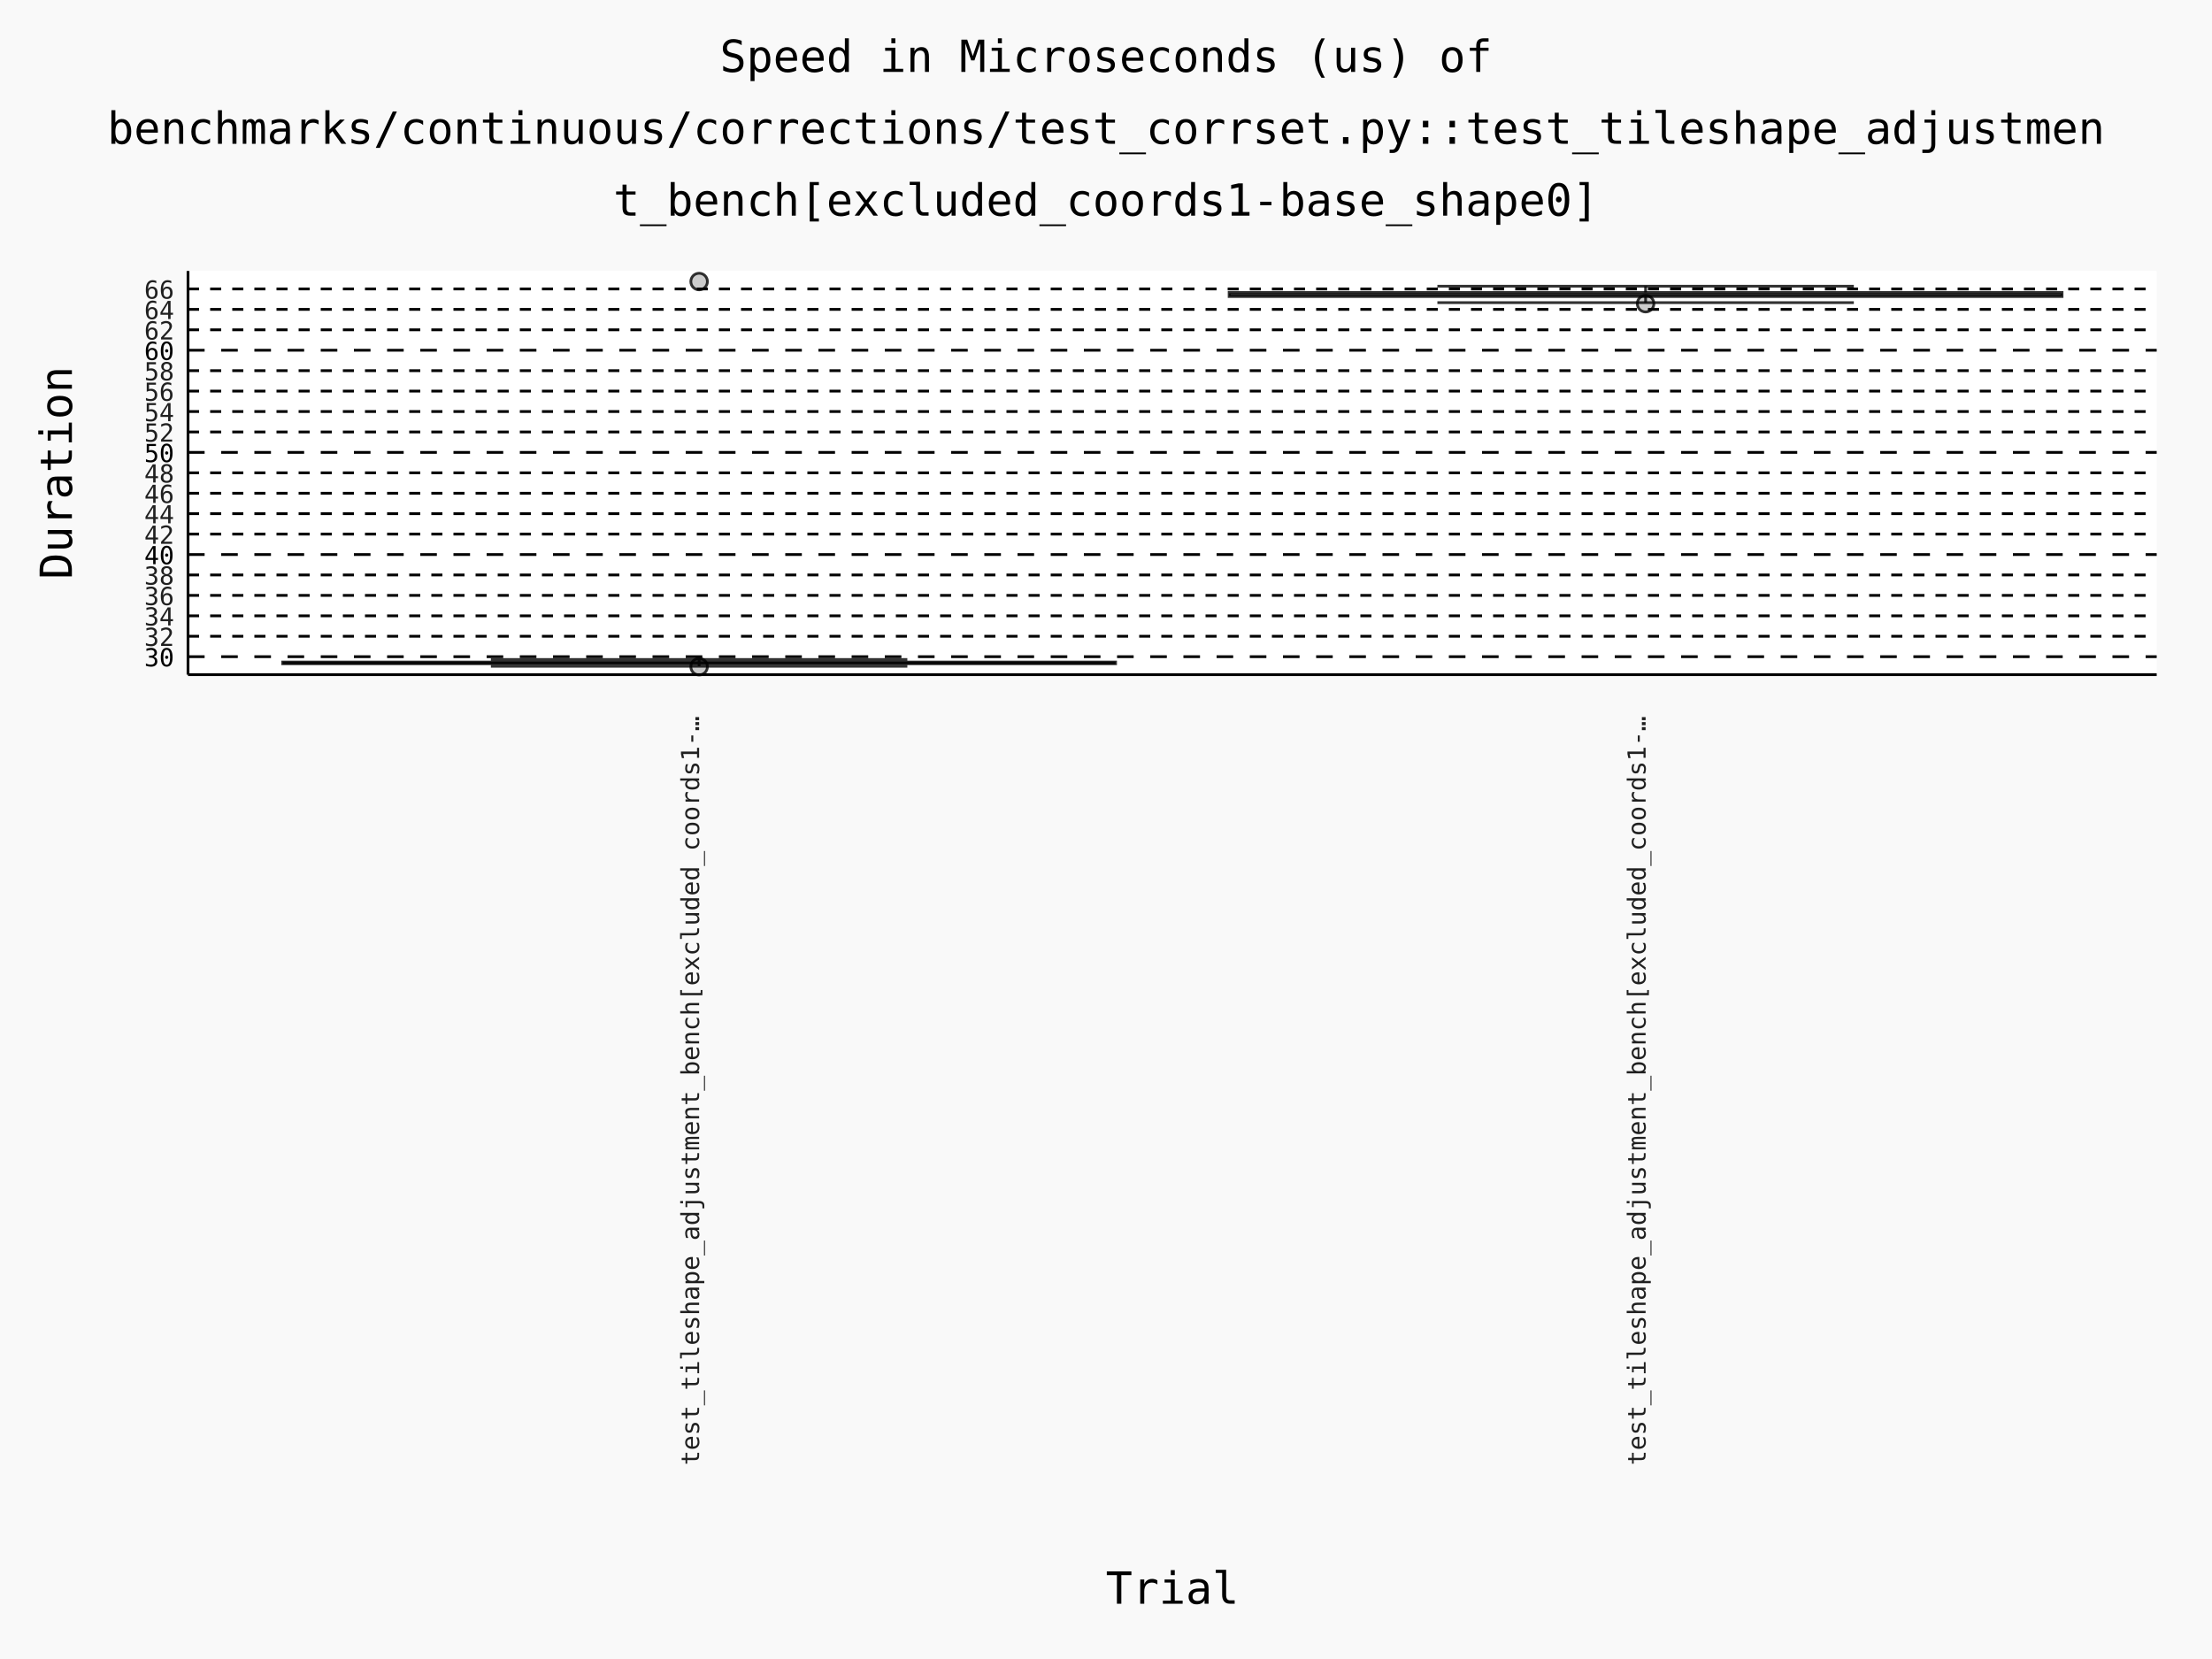
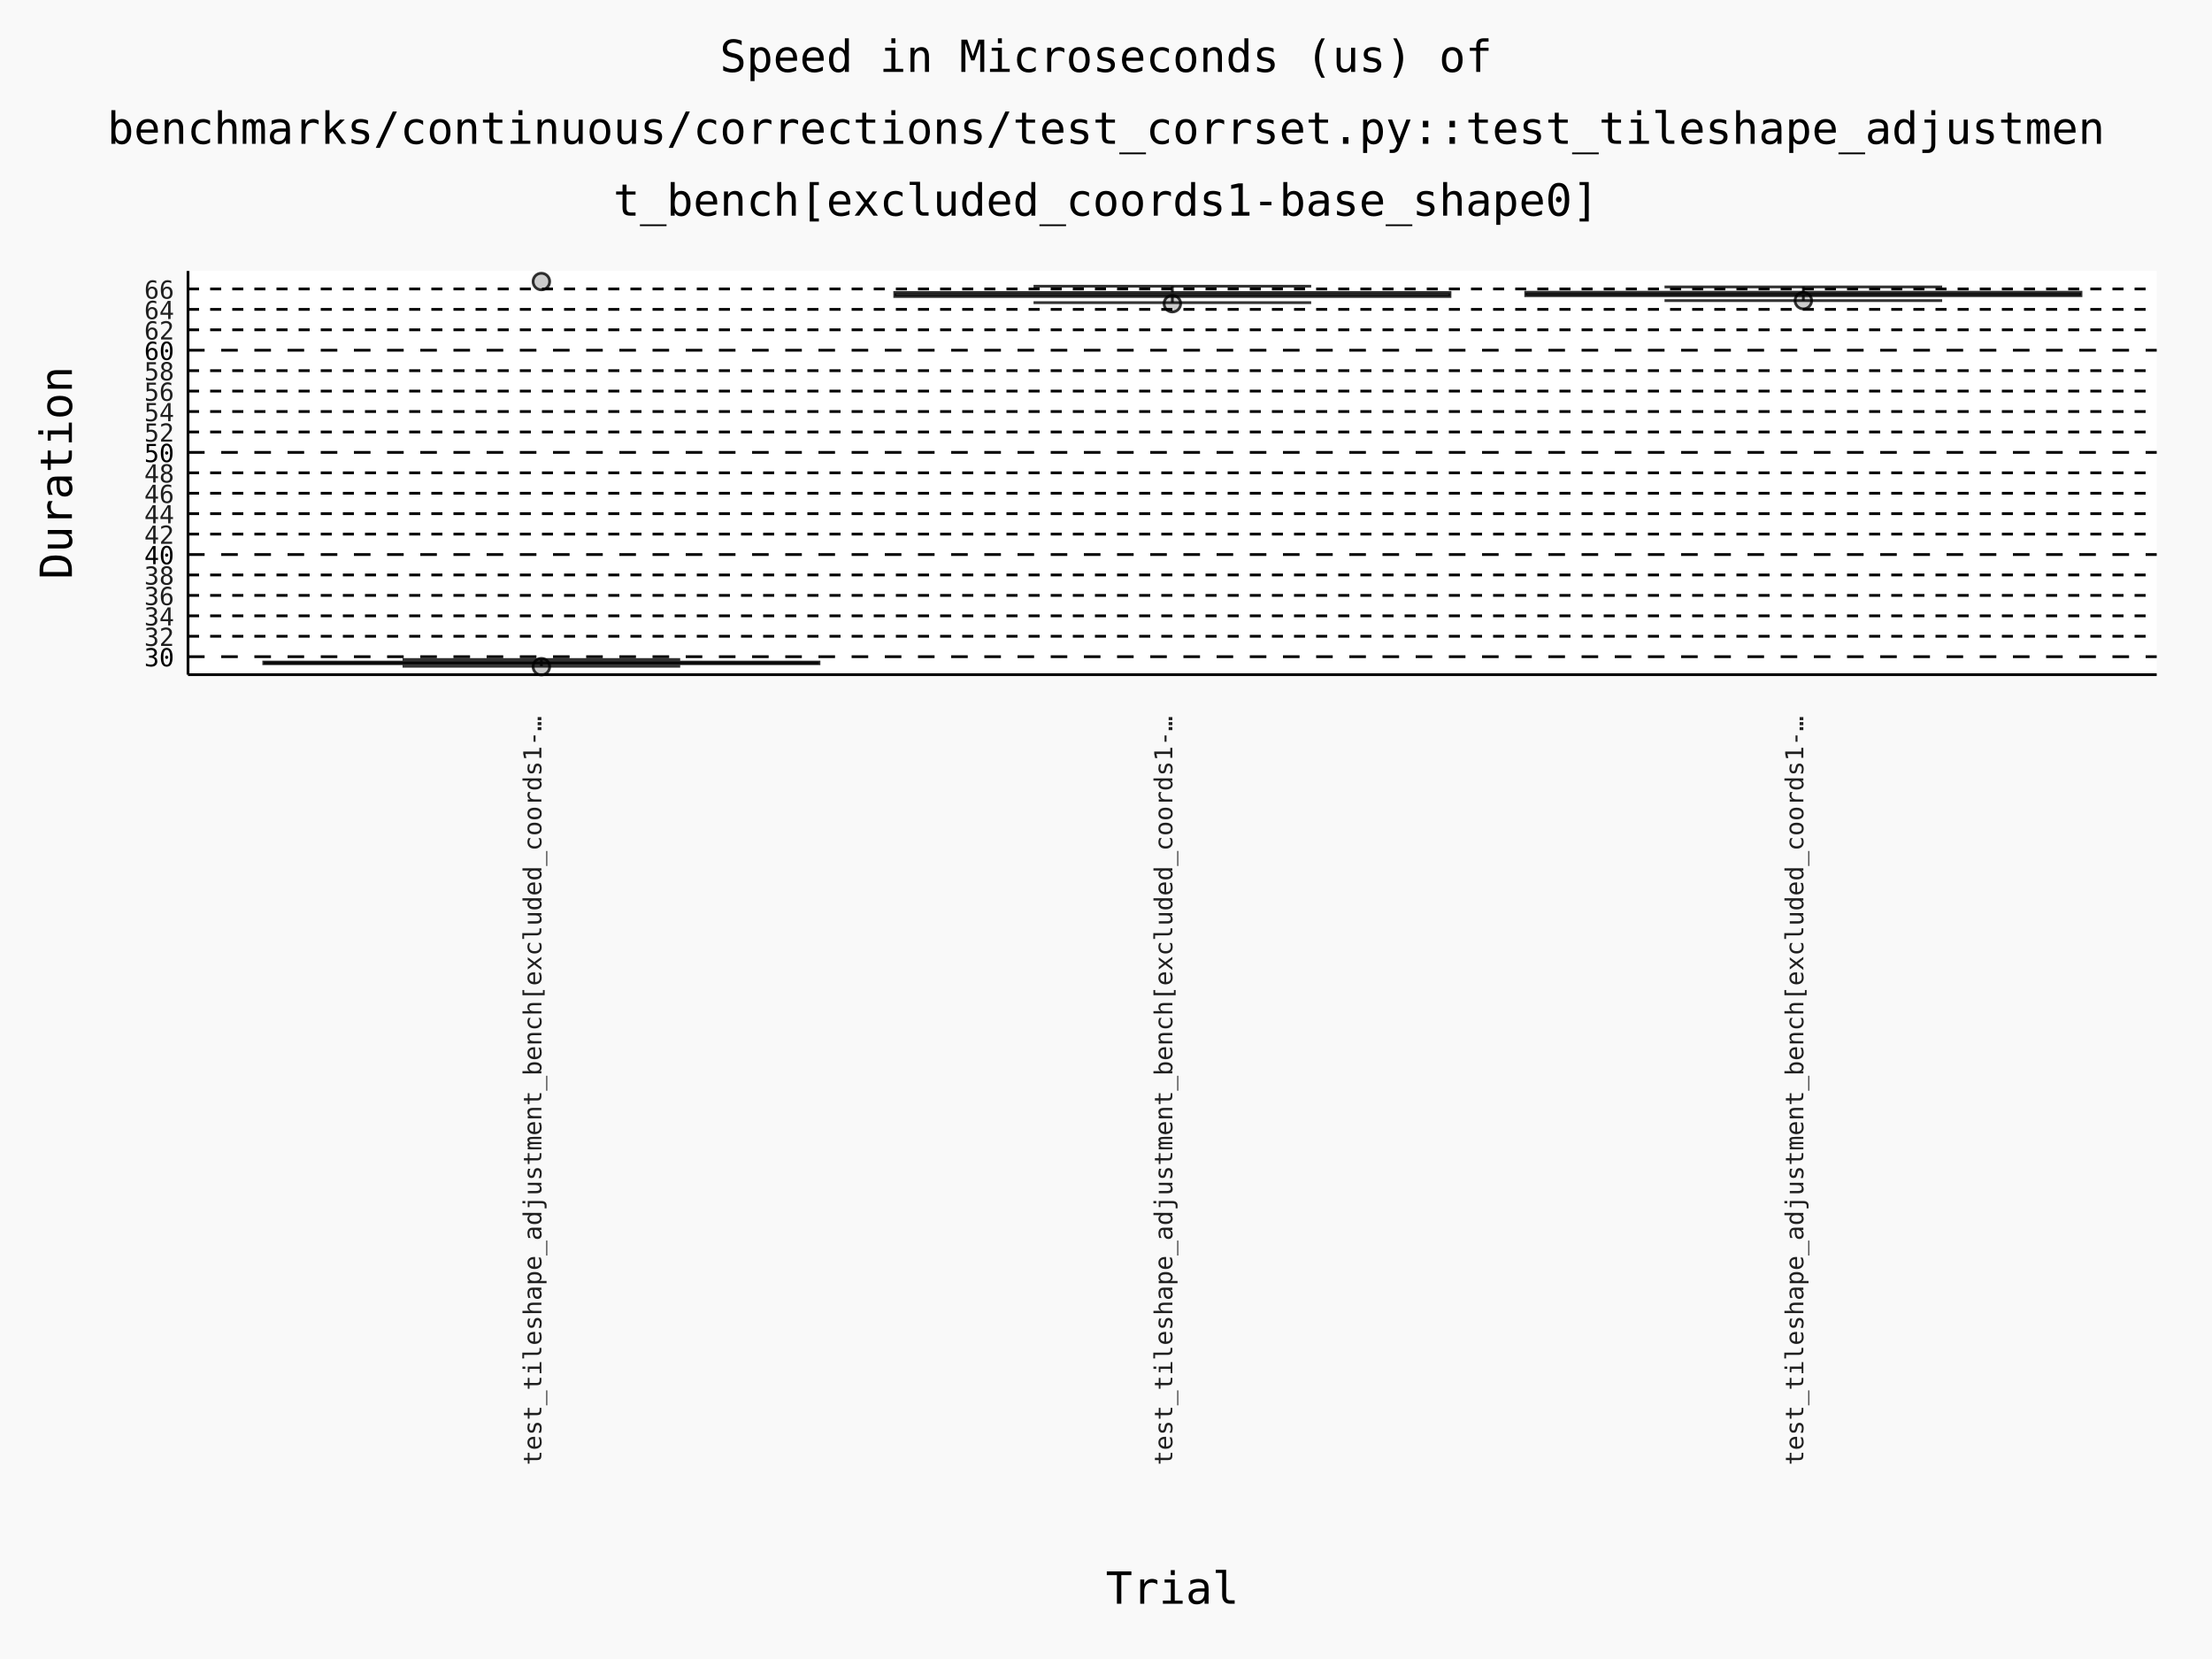
- <svg xmlns="http://www.w3.org/2000/svg" id="chart-0d9f4f1e-b10f-4904-9a33-f7baed186c4c" class="pygal-chart" viewBox="0 0 800 600">
+ <svg xmlns="http://www.w3.org/2000/svg" id="chart-0a754510-a3d6-40e4-9880-82554d32b15e" class="pygal-chart" viewBox="0 0 800 600">
  <defs>
-     <style type="text/css">#chart-0d9f4f1e-b10f-4904-9a33-f7baed186c4c{-webkit-user-select:none;-webkit-font-smoothing:antialiased;font-family:Consolas,"Deja Vu Sans Mono","Bitstream Vera Sans Mono","Courier New",monospace}#chart-0d9f4f1e-b10f-4904-9a33-f7baed186c4c .title{font-family:Consolas,"Deja Vu Sans Mono","Bitstream Vera Sans Mono","Courier New",monospace;font-size:16px}#chart-0d9f4f1e-b10f-4904-9a33-f7baed186c4c .legends .legend text{font-family:Consolas,"Deja Vu Sans Mono","Bitstream Vera Sans Mono","Courier New",monospace;font-size:14px}#chart-0d9f4f1e-b10f-4904-9a33-f7baed186c4c .axis text{font-family:Consolas,"Deja Vu Sans Mono","Bitstream Vera Sans Mono","Courier New",monospace;font-size:10px}#chart-0d9f4f1e-b10f-4904-9a33-f7baed186c4c .axis text.major{font-family:Consolas,"Deja Vu Sans Mono","Bitstream Vera Sans Mono","Courier New",monospace;font-size:10px}#chart-0d9f4f1e-b10f-4904-9a33-f7baed186c4c .text-overlay text.value{font-family:Consolas,"Deja Vu Sans Mono","Bitstream Vera Sans Mono","Courier New",monospace;font-size:16px}#chart-0d9f4f1e-b10f-4904-9a33-f7baed186c4c .text-overlay text.label{font-family:Consolas,"Deja Vu Sans Mono","Bitstream Vera Sans Mono","Courier New",monospace;font-size:10px}#chart-0d9f4f1e-b10f-4904-9a33-f7baed186c4c .tooltip{font-family:Consolas,"Deja Vu Sans Mono","Bitstream Vera Sans Mono","Courier New",monospace;font-size:14px}#chart-0d9f4f1e-b10f-4904-9a33-f7baed186c4c text.no_data{font-family:Consolas,"Deja Vu Sans Mono","Bitstream Vera Sans Mono","Courier New",monospace;font-size:64px}
- #chart-0d9f4f1e-b10f-4904-9a33-f7baed186c4c{background-color:rgba(249,249,249,1)}#chart-0d9f4f1e-b10f-4904-9a33-f7baed186c4c path,#chart-0d9f4f1e-b10f-4904-9a33-f7baed186c4c line,#chart-0d9f4f1e-b10f-4904-9a33-f7baed186c4c rect,#chart-0d9f4f1e-b10f-4904-9a33-f7baed186c4c circle{-webkit-transition:150ms;-moz-transition:150ms;transition:150ms}#chart-0d9f4f1e-b10f-4904-9a33-f7baed186c4c .graph &gt; .background{fill:rgba(249,249,249,1)}#chart-0d9f4f1e-b10f-4904-9a33-f7baed186c4c .plot &gt; .background{fill:rgba(255,255,255,1)}#chart-0d9f4f1e-b10f-4904-9a33-f7baed186c4c .graph{fill:rgba(0,0,0,.87)}#chart-0d9f4f1e-b10f-4904-9a33-f7baed186c4c text.no_data{fill:rgba(0,0,0,1)}#chart-0d9f4f1e-b10f-4904-9a33-f7baed186c4c .title{fill:rgba(0,0,0,1)}#chart-0d9f4f1e-b10f-4904-9a33-f7baed186c4c .legends .legend text{fill:rgba(0,0,0,.87)}#chart-0d9f4f1e-b10f-4904-9a33-f7baed186c4c .legends .legend:hover text{fill:rgba(0,0,0,1)}#chart-0d9f4f1e-b10f-4904-9a33-f7baed186c4c .axis .line{stroke:rgba(0,0,0,1)}#chart-0d9f4f1e-b10f-4904-9a33-f7baed186c4c .axis .guide.line{stroke:rgba(0,0,0,.54)}#chart-0d9f4f1e-b10f-4904-9a33-f7baed186c4c .axis .major.line{stroke:rgba(0,0,0,.87)}#chart-0d9f4f1e-b10f-4904-9a33-f7baed186c4c .axis text.major{fill:rgba(0,0,0,1)}#chart-0d9f4f1e-b10f-4904-9a33-f7baed186c4c .axis.y .guides:hover .guide.line,#chart-0d9f4f1e-b10f-4904-9a33-f7baed186c4c .line-graph .axis.x .guides:hover .guide.line,#chart-0d9f4f1e-b10f-4904-9a33-f7baed186c4c .stackedline-graph .axis.x .guides:hover .guide.line,#chart-0d9f4f1e-b10f-4904-9a33-f7baed186c4c .xy-graph .axis.x .guides:hover .guide.line{stroke:rgba(0,0,0,1)}#chart-0d9f4f1e-b10f-4904-9a33-f7baed186c4c .axis .guides:hover text{fill:rgba(0,0,0,1)}#chart-0d9f4f1e-b10f-4904-9a33-f7baed186c4c .reactive{fill-opacity:.7;stroke-opacity:.8;stroke-width:1}#chart-0d9f4f1e-b10f-4904-9a33-f7baed186c4c .ci{stroke:rgba(0,0,0,.87)}#chart-0d9f4f1e-b10f-4904-9a33-f7baed186c4c .reactive.active,#chart-0d9f4f1e-b10f-4904-9a33-f7baed186c4c .active .reactive{fill-opacity:.8;stroke-opacity:.9;stroke-width:4}#chart-0d9f4f1e-b10f-4904-9a33-f7baed186c4c .ci .reactive.active{stroke-width:1.5}#chart-0d9f4f1e-b10f-4904-9a33-f7baed186c4c .series text{fill:rgba(0,0,0,1)}#chart-0d9f4f1e-b10f-4904-9a33-f7baed186c4c .tooltip rect{fill:rgba(255,255,255,1);stroke:rgba(0,0,0,1);-webkit-transition:opacity 150ms;-moz-transition:opacity 150ms;transition:opacity 150ms}#chart-0d9f4f1e-b10f-4904-9a33-f7baed186c4c .tooltip .label{fill:rgba(0,0,0,.87)}#chart-0d9f4f1e-b10f-4904-9a33-f7baed186c4c .tooltip .label{fill:rgba(0,0,0,.87)}#chart-0d9f4f1e-b10f-4904-9a33-f7baed186c4c .tooltip .legend{font-size:.8em;fill:rgba(0,0,0,.54)}#chart-0d9f4f1e-b10f-4904-9a33-f7baed186c4c .tooltip .x_label{font-size:.6em;fill:rgba(0,0,0,1)}#chart-0d9f4f1e-b10f-4904-9a33-f7baed186c4c .tooltip .xlink{font-size:.5em;text-decoration:underline}#chart-0d9f4f1e-b10f-4904-9a33-f7baed186c4c .tooltip .value{font-size:1.5em}#chart-0d9f4f1e-b10f-4904-9a33-f7baed186c4c .bound{font-size:.5em}#chart-0d9f4f1e-b10f-4904-9a33-f7baed186c4c .max-value{font-size:.75em;fill:rgba(0,0,0,.54)}#chart-0d9f4f1e-b10f-4904-9a33-f7baed186c4c .map-element{fill:rgba(255,255,255,1);stroke:rgba(0,0,0,.54) !important}#chart-0d9f4f1e-b10f-4904-9a33-f7baed186c4c .map-element .reactive{fill-opacity:inherit;stroke-opacity:inherit}#chart-0d9f4f1e-b10f-4904-9a33-f7baed186c4c .color-0,#chart-0d9f4f1e-b10f-4904-9a33-f7baed186c4c .color-0 a:visited{stroke:#000000;fill:#000000}#chart-0d9f4f1e-b10f-4904-9a33-f7baed186c4c .color-1,#chart-0d9f4f1e-b10f-4904-9a33-f7baed186c4c .color-1 a:visited{stroke:#000000;fill:#000000}#chart-0d9f4f1e-b10f-4904-9a33-f7baed186c4c .text-overlay .color-0 text{fill:white}#chart-0d9f4f1e-b10f-4904-9a33-f7baed186c4c .text-overlay .color-1 text{fill:white}
- #chart-0d9f4f1e-b10f-4904-9a33-f7baed186c4c text.no_data{text-anchor:middle}#chart-0d9f4f1e-b10f-4904-9a33-f7baed186c4c .guide.line{fill:none}#chart-0d9f4f1e-b10f-4904-9a33-f7baed186c4c .centered{text-anchor:middle}#chart-0d9f4f1e-b10f-4904-9a33-f7baed186c4c .title{text-anchor:middle}#chart-0d9f4f1e-b10f-4904-9a33-f7baed186c4c .legends .legend text{fill-opacity:1}#chart-0d9f4f1e-b10f-4904-9a33-f7baed186c4c .axis.x text{text-anchor:middle}#chart-0d9f4f1e-b10f-4904-9a33-f7baed186c4c .axis.x:not(.web) text[transform]{text-anchor:start}#chart-0d9f4f1e-b10f-4904-9a33-f7baed186c4c .axis.x:not(.web) text[transform].backwards{text-anchor:end}#chart-0d9f4f1e-b10f-4904-9a33-f7baed186c4c .axis.y text{text-anchor:end}#chart-0d9f4f1e-b10f-4904-9a33-f7baed186c4c .axis.y text[transform].backwards{text-anchor:start}#chart-0d9f4f1e-b10f-4904-9a33-f7baed186c4c .axis.y2 text{text-anchor:start}#chart-0d9f4f1e-b10f-4904-9a33-f7baed186c4c .axis.y2 text[transform].backwards{text-anchor:end}#chart-0d9f4f1e-b10f-4904-9a33-f7baed186c4c .axis .guide.line{stroke-dasharray:4,4;stroke:black}#chart-0d9f4f1e-b10f-4904-9a33-f7baed186c4c .axis .major.guide.line{stroke-dasharray:6,6;stroke:black}#chart-0d9f4f1e-b10f-4904-9a33-f7baed186c4c .horizontal .axis.y .guide.line,#chart-0d9f4f1e-b10f-4904-9a33-f7baed186c4c .horizontal .axis.y2 .guide.line,#chart-0d9f4f1e-b10f-4904-9a33-f7baed186c4c .vertical .axis.x .guide.line{opacity:0}#chart-0d9f4f1e-b10f-4904-9a33-f7baed186c4c .horizontal .axis.always_show .guide.line,#chart-0d9f4f1e-b10f-4904-9a33-f7baed186c4c .vertical .axis.always_show .guide.line{opacity:1 !important}#chart-0d9f4f1e-b10f-4904-9a33-f7baed186c4c .axis.y .guides:hover .guide.line,#chart-0d9f4f1e-b10f-4904-9a33-f7baed186c4c .axis.y2 .guides:hover .guide.line,#chart-0d9f4f1e-b10f-4904-9a33-f7baed186c4c .axis.x .guides:hover .guide.line{opacity:1}#chart-0d9f4f1e-b10f-4904-9a33-f7baed186c4c .axis .guides:hover text{opacity:1}#chart-0d9f4f1e-b10f-4904-9a33-f7baed186c4c .nofill{fill:none}#chart-0d9f4f1e-b10f-4904-9a33-f7baed186c4c .subtle-fill{fill-opacity:.2}#chart-0d9f4f1e-b10f-4904-9a33-f7baed186c4c .dot{stroke-width:1px;fill-opacity:1;stroke-opacity:1}#chart-0d9f4f1e-b10f-4904-9a33-f7baed186c4c .dot.active{stroke-width:5px}#chart-0d9f4f1e-b10f-4904-9a33-f7baed186c4c .dot.negative{fill:transparent}#chart-0d9f4f1e-b10f-4904-9a33-f7baed186c4c text,#chart-0d9f4f1e-b10f-4904-9a33-f7baed186c4c tspan{stroke:none !important}#chart-0d9f4f1e-b10f-4904-9a33-f7baed186c4c .series text.active{opacity:1}#chart-0d9f4f1e-b10f-4904-9a33-f7baed186c4c .tooltip rect{fill-opacity:.95;stroke-width:.5}#chart-0d9f4f1e-b10f-4904-9a33-f7baed186c4c .tooltip text{fill-opacity:1}#chart-0d9f4f1e-b10f-4904-9a33-f7baed186c4c .showable{visibility:hidden}#chart-0d9f4f1e-b10f-4904-9a33-f7baed186c4c .showable.shown{visibility:visible}#chart-0d9f4f1e-b10f-4904-9a33-f7baed186c4c .gauge-background{fill:rgba(229,229,229,1);stroke:none}#chart-0d9f4f1e-b10f-4904-9a33-f7baed186c4c .bg-lines{stroke:rgba(249,249,249,1);stroke-width:2px}
+     <style type="text/css">#chart-0a754510-a3d6-40e4-9880-82554d32b15e{-webkit-user-select:none;-webkit-font-smoothing:antialiased;font-family:Consolas,"Deja Vu Sans Mono","Bitstream Vera Sans Mono","Courier New",monospace}#chart-0a754510-a3d6-40e4-9880-82554d32b15e .title{font-family:Consolas,"Deja Vu Sans Mono","Bitstream Vera Sans Mono","Courier New",monospace;font-size:16px}#chart-0a754510-a3d6-40e4-9880-82554d32b15e .legends .legend text{font-family:Consolas,"Deja Vu Sans Mono","Bitstream Vera Sans Mono","Courier New",monospace;font-size:14px}#chart-0a754510-a3d6-40e4-9880-82554d32b15e .axis text{font-family:Consolas,"Deja Vu Sans Mono","Bitstream Vera Sans Mono","Courier New",monospace;font-size:10px}#chart-0a754510-a3d6-40e4-9880-82554d32b15e .axis text.major{font-family:Consolas,"Deja Vu Sans Mono","Bitstream Vera Sans Mono","Courier New",monospace;font-size:10px}#chart-0a754510-a3d6-40e4-9880-82554d32b15e .text-overlay text.value{font-family:Consolas,"Deja Vu Sans Mono","Bitstream Vera Sans Mono","Courier New",monospace;font-size:16px}#chart-0a754510-a3d6-40e4-9880-82554d32b15e .text-overlay text.label{font-family:Consolas,"Deja Vu Sans Mono","Bitstream Vera Sans Mono","Courier New",monospace;font-size:10px}#chart-0a754510-a3d6-40e4-9880-82554d32b15e .tooltip{font-family:Consolas,"Deja Vu Sans Mono","Bitstream Vera Sans Mono","Courier New",monospace;font-size:14px}#chart-0a754510-a3d6-40e4-9880-82554d32b15e text.no_data{font-family:Consolas,"Deja Vu Sans Mono","Bitstream Vera Sans Mono","Courier New",monospace;font-size:64px}
+ #chart-0a754510-a3d6-40e4-9880-82554d32b15e{background-color:rgba(249,249,249,1)}#chart-0a754510-a3d6-40e4-9880-82554d32b15e path,#chart-0a754510-a3d6-40e4-9880-82554d32b15e line,#chart-0a754510-a3d6-40e4-9880-82554d32b15e rect,#chart-0a754510-a3d6-40e4-9880-82554d32b15e circle{-webkit-transition:150ms;-moz-transition:150ms;transition:150ms}#chart-0a754510-a3d6-40e4-9880-82554d32b15e .graph &gt; .background{fill:rgba(249,249,249,1)}#chart-0a754510-a3d6-40e4-9880-82554d32b15e .plot &gt; .background{fill:rgba(255,255,255,1)}#chart-0a754510-a3d6-40e4-9880-82554d32b15e .graph{fill:rgba(0,0,0,.87)}#chart-0a754510-a3d6-40e4-9880-82554d32b15e text.no_data{fill:rgba(0,0,0,1)}#chart-0a754510-a3d6-40e4-9880-82554d32b15e .title{fill:rgba(0,0,0,1)}#chart-0a754510-a3d6-40e4-9880-82554d32b15e .legends .legend text{fill:rgba(0,0,0,.87)}#chart-0a754510-a3d6-40e4-9880-82554d32b15e .legends .legend:hover text{fill:rgba(0,0,0,1)}#chart-0a754510-a3d6-40e4-9880-82554d32b15e .axis .line{stroke:rgba(0,0,0,1)}#chart-0a754510-a3d6-40e4-9880-82554d32b15e .axis .guide.line{stroke:rgba(0,0,0,.54)}#chart-0a754510-a3d6-40e4-9880-82554d32b15e .axis .major.line{stroke:rgba(0,0,0,.87)}#chart-0a754510-a3d6-40e4-9880-82554d32b15e .axis text.major{fill:rgba(0,0,0,1)}#chart-0a754510-a3d6-40e4-9880-82554d32b15e .axis.y .guides:hover .guide.line,#chart-0a754510-a3d6-40e4-9880-82554d32b15e .line-graph .axis.x .guides:hover .guide.line,#chart-0a754510-a3d6-40e4-9880-82554d32b15e .stackedline-graph .axis.x .guides:hover .guide.line,#chart-0a754510-a3d6-40e4-9880-82554d32b15e .xy-graph .axis.x .guides:hover .guide.line{stroke:rgba(0,0,0,1)}#chart-0a754510-a3d6-40e4-9880-82554d32b15e .axis .guides:hover text{fill:rgba(0,0,0,1)}#chart-0a754510-a3d6-40e4-9880-82554d32b15e .reactive{fill-opacity:.7;stroke-opacity:.8;stroke-width:1}#chart-0a754510-a3d6-40e4-9880-82554d32b15e .ci{stroke:rgba(0,0,0,.87)}#chart-0a754510-a3d6-40e4-9880-82554d32b15e .reactive.active,#chart-0a754510-a3d6-40e4-9880-82554d32b15e .active .reactive{fill-opacity:.8;stroke-opacity:.9;stroke-width:4}#chart-0a754510-a3d6-40e4-9880-82554d32b15e .ci .reactive.active{stroke-width:1.5}#chart-0a754510-a3d6-40e4-9880-82554d32b15e .series text{fill:rgba(0,0,0,1)}#chart-0a754510-a3d6-40e4-9880-82554d32b15e .tooltip rect{fill:rgba(255,255,255,1);stroke:rgba(0,0,0,1);-webkit-transition:opacity 150ms;-moz-transition:opacity 150ms;transition:opacity 150ms}#chart-0a754510-a3d6-40e4-9880-82554d32b15e .tooltip .label{fill:rgba(0,0,0,.87)}#chart-0a754510-a3d6-40e4-9880-82554d32b15e .tooltip .label{fill:rgba(0,0,0,.87)}#chart-0a754510-a3d6-40e4-9880-82554d32b15e .tooltip .legend{font-size:.8em;fill:rgba(0,0,0,.54)}#chart-0a754510-a3d6-40e4-9880-82554d32b15e .tooltip .x_label{font-size:.6em;fill:rgba(0,0,0,1)}#chart-0a754510-a3d6-40e4-9880-82554d32b15e .tooltip .xlink{font-size:.5em;text-decoration:underline}#chart-0a754510-a3d6-40e4-9880-82554d32b15e .tooltip .value{font-size:1.5em}#chart-0a754510-a3d6-40e4-9880-82554d32b15e .bound{font-size:.5em}#chart-0a754510-a3d6-40e4-9880-82554d32b15e .max-value{font-size:.75em;fill:rgba(0,0,0,.54)}#chart-0a754510-a3d6-40e4-9880-82554d32b15e .map-element{fill:rgba(255,255,255,1);stroke:rgba(0,0,0,.54) !important}#chart-0a754510-a3d6-40e4-9880-82554d32b15e .map-element .reactive{fill-opacity:inherit;stroke-opacity:inherit}#chart-0a754510-a3d6-40e4-9880-82554d32b15e .color-0,#chart-0a754510-a3d6-40e4-9880-82554d32b15e .color-0 a:visited{stroke:#000000;fill:#000000}#chart-0a754510-a3d6-40e4-9880-82554d32b15e .color-1,#chart-0a754510-a3d6-40e4-9880-82554d32b15e .color-1 a:visited{stroke:#000000;fill:#000000}#chart-0a754510-a3d6-40e4-9880-82554d32b15e .color-2,#chart-0a754510-a3d6-40e4-9880-82554d32b15e .color-2 a:visited{stroke:#000000;fill:#000000}#chart-0a754510-a3d6-40e4-9880-82554d32b15e .text-overlay .color-0 text{fill:white}#chart-0a754510-a3d6-40e4-9880-82554d32b15e .text-overlay .color-1 text{fill:white}#chart-0a754510-a3d6-40e4-9880-82554d32b15e .text-overlay .color-2 text{fill:white}
+ #chart-0a754510-a3d6-40e4-9880-82554d32b15e text.no_data{text-anchor:middle}#chart-0a754510-a3d6-40e4-9880-82554d32b15e .guide.line{fill:none}#chart-0a754510-a3d6-40e4-9880-82554d32b15e .centered{text-anchor:middle}#chart-0a754510-a3d6-40e4-9880-82554d32b15e .title{text-anchor:middle}#chart-0a754510-a3d6-40e4-9880-82554d32b15e .legends .legend text{fill-opacity:1}#chart-0a754510-a3d6-40e4-9880-82554d32b15e .axis.x text{text-anchor:middle}#chart-0a754510-a3d6-40e4-9880-82554d32b15e .axis.x:not(.web) text[transform]{text-anchor:start}#chart-0a754510-a3d6-40e4-9880-82554d32b15e .axis.x:not(.web) text[transform].backwards{text-anchor:end}#chart-0a754510-a3d6-40e4-9880-82554d32b15e .axis.y text{text-anchor:end}#chart-0a754510-a3d6-40e4-9880-82554d32b15e .axis.y text[transform].backwards{text-anchor:start}#chart-0a754510-a3d6-40e4-9880-82554d32b15e .axis.y2 text{text-anchor:start}#chart-0a754510-a3d6-40e4-9880-82554d32b15e .axis.y2 text[transform].backwards{text-anchor:end}#chart-0a754510-a3d6-40e4-9880-82554d32b15e .axis .guide.line{stroke-dasharray:4,4;stroke:black}#chart-0a754510-a3d6-40e4-9880-82554d32b15e .axis .major.guide.line{stroke-dasharray:6,6;stroke:black}#chart-0a754510-a3d6-40e4-9880-82554d32b15e .horizontal .axis.y .guide.line,#chart-0a754510-a3d6-40e4-9880-82554d32b15e .horizontal .axis.y2 .guide.line,#chart-0a754510-a3d6-40e4-9880-82554d32b15e .vertical .axis.x .guide.line{opacity:0}#chart-0a754510-a3d6-40e4-9880-82554d32b15e .horizontal .axis.always_show .guide.line,#chart-0a754510-a3d6-40e4-9880-82554d32b15e .vertical .axis.always_show .guide.line{opacity:1 !important}#chart-0a754510-a3d6-40e4-9880-82554d32b15e .axis.y .guides:hover .guide.line,#chart-0a754510-a3d6-40e4-9880-82554d32b15e .axis.y2 .guides:hover .guide.line,#chart-0a754510-a3d6-40e4-9880-82554d32b15e .axis.x .guides:hover .guide.line{opacity:1}#chart-0a754510-a3d6-40e4-9880-82554d32b15e .axis .guides:hover text{opacity:1}#chart-0a754510-a3d6-40e4-9880-82554d32b15e .nofill{fill:none}#chart-0a754510-a3d6-40e4-9880-82554d32b15e .subtle-fill{fill-opacity:.2}#chart-0a754510-a3d6-40e4-9880-82554d32b15e .dot{stroke-width:1px;fill-opacity:1;stroke-opacity:1}#chart-0a754510-a3d6-40e4-9880-82554d32b15e .dot.active{stroke-width:5px}#chart-0a754510-a3d6-40e4-9880-82554d32b15e .dot.negative{fill:transparent}#chart-0a754510-a3d6-40e4-9880-82554d32b15e text,#chart-0a754510-a3d6-40e4-9880-82554d32b15e tspan{stroke:none !important}#chart-0a754510-a3d6-40e4-9880-82554d32b15e .series text.active{opacity:1}#chart-0a754510-a3d6-40e4-9880-82554d32b15e .tooltip rect{fill-opacity:.95;stroke-width:.5}#chart-0a754510-a3d6-40e4-9880-82554d32b15e .tooltip text{fill-opacity:1}#chart-0a754510-a3d6-40e4-9880-82554d32b15e .showable{visibility:hidden}#chart-0a754510-a3d6-40e4-9880-82554d32b15e .showable.shown{visibility:visible}#chart-0a754510-a3d6-40e4-9880-82554d32b15e .gauge-background{fill:rgba(229,229,229,1);stroke:none}#chart-0a754510-a3d6-40e4-9880-82554d32b15e .bg-lines{stroke:rgba(249,249,249,1);stroke-width:2px}
.tooltip .value{font-size:1em !important}.axis text{font-size:9px !important}</style>
  </defs>
  <g class="graph custombox-graph vertical">
    <rect x="0" y="0" width="800" height="600" class="background" />
    <g transform="translate(68, 98)" class="plot">
      <rect x="0" y="0" width="712.0" height="146.0" class="background" />
      <g class="axis y always_show">
        <path d="M0 146 h712" class="line" />
        <g class="guides">
          <path d="M0 139.498 h712" class="major guide line" />
          <text x="-5" y="142.998" class="major">30</text>
        </g>
        <g class="guides">
          <path d="M0 132.109 h712" class="guide line" />
          <text x="-5" y="135.609" class="">32</text>
        </g>
        <g class="guides">
          <path d="M0 124.721 h712" class="guide line" />
          <text x="-5" y="128.221" class="">34</text>
        </g>
        <g class="guides">
          <path d="M0 117.332 h712" class="guide line" />
          <text x="-5" y="120.832" class="">36</text>
        </g>
        <g class="guides">
          <path d="M0 109.943 h712" class="guide line" />
          <text x="-5" y="113.443" class="">38</text>
        </g>
        <g class="guides">
          <path d="M0 102.555 h712" class="major guide line" />
          <text x="-5" y="106.055" class="major">40</text>
        </g>
        <g class="guides">
          <path d="M0 95.166 h712" class="guide line" />
          <text x="-5" y="98.666" class="">42</text>
        </g>
        <g class="guides">
          <path d="M0 87.777 h712" class="guide line" />
          <text x="-5" y="91.277" class="">44</text>
        </g>
        <g class="guides">
          <path d="M0 80.389 h712" class="guide line" />
          <text x="-5" y="83.889" class="">46</text>
        </g>
        <g class="guides">
          <path d="M0 73 h712" class="guide line" />
          <text x="-5" y="76.5" class="">48</text>
        </g>
        <g class="guides">
          <path d="M0 65.611 h712" class="major guide line" />
          <text x="-5" y="69.111" class="major">50</text>
        </g>
        <g class="guides">
          <path d="M0 58.223 h712" class="guide line" />
          <text x="-5" y="61.723" class="">52</text>
        </g>
        <g class="guides">
          <path d="M0 50.834 h712" class="guide line" />
          <text x="-5" y="54.334" class="">54</text>
        </g>
        <g class="guides">
          <path d="M0 43.445 h712" class="guide line" />
          <text x="-5" y="46.945" class="">56</text>
        </g>
        <g class="guides">
          <path d="M0 36.057 h712" class="guide line" />
          <text x="-5" y="39.557" class="">58</text>
        </g>
        <g class="guides">
          <path d="M0 28.668 h712" class="major guide line" />
          <text x="-5" y="32.168" class="major">60</text>
        </g>
        <g class="guides">
          <path d="M0 21.279 h712" class="guide line" />
          <text x="-5" y="24.779" class="">62</text>
        </g>
        <g class="guides">
          <path d="M0 13.891 h712" class="guide line" />
          <text x="-5" y="17.391" class="">64</text>
        </g>
        <g class="guides">
          <path d="M0 6.502 h712" class="guide line" />
          <text x="-5" y="10.002" class="">66</text>
        </g>
      </g>
      <g class="axis x">
        <path d="M0 0 v146" class="line" />
        <g class="guides">
-           <path d="M184.846 0 v146" class="guide line" />
-           <text x="184.846" y="161.0" class="backwards" transform="rotate(270 184.8462 161)">test_tileshape_adjustment_bench[excluded_coords1-…</text>
+           <path d="M127.795 0 v146" class="guide line" />
+           <text x="127.795" y="161.0" class="backwards" transform="rotate(270 127.7949 161)">test_tileshape_adjustment_bench[excluded_coords1-…</text>
        </g>
        <g class="guides">
-           <path d="M527.154 0 v146" class="guide line" />
-           <text x="527.154" y="161.0" class="backwards" transform="rotate(270 527.1538 161)">test_tileshape_adjustment_bench[excluded_coords1-…</text>
+           <path d="M356 0 v146" class="guide line" />
+           <text x="356.0" y="161.0" class="backwards" transform="rotate(270 356 161)">test_tileshape_adjustment_bench[excluded_coords1-…</text>
+         </g>
+         <g class="guides">
+           <path d="M584.205 0 v146" class="guide line" />
+           <text x="584.205" y="161.0" class="backwards" transform="rotate(270 584.2051 161)">test_tileshape_adjustment_bench[excluded_coords1-…</text>
        </g>
      </g>
      <g class="series serie-0 color-0">
        <g class="boxes">
          <g class="box">
-             <path stroke-width="3" d="M109.538 142.96 L260.154 142.96" class="reactive tooltip-trigger" />
-             <path stroke-width="3" d="M34.231 141.756 L335.462 141.756" class="reactive tooltip-trigger" />
-             <path stroke-width="3" d="M109.538 140.514 L260.154 140.514" class="reactive tooltip-trigger" />
-             <path stroke-width="2" d="M184.846 142.96 L184.846 142.047" class="reactive tooltip-trigger" />
-             <path stroke-width="2" d="M184.846 140.514 L184.846 141.434" class="reactive tooltip-trigger" />
-             <rect x="34.231" y="141.434" height="0.612" width="301.231" class="subtle-fill reactive tooltip-trigger" />
-             <circle cx="184.846" cy="143.115" r="3" class="subtle-fill reactive tooltip-trigger" />
-             <circle cx="184.846" cy="3.82" r="3" class="subtle-fill reactive tooltip-trigger" />
+             <path stroke-width="3" d="M77.59 142.96 L178 142.96" class="reactive tooltip-trigger" />
+             <path stroke-width="3" d="M27.385 141.756 L228.205 141.756" class="reactive tooltip-trigger" />
+             <path stroke-width="3" d="M77.59 140.514 L178 140.514" class="reactive tooltip-trigger" />
+             <path stroke-width="2" d="M127.795 142.96 L127.795 142.047" class="reactive tooltip-trigger" />
+             <path stroke-width="2" d="M127.795 140.514 L127.795 141.434" class="reactive tooltip-trigger" />
+             <rect x="27.385" y="141.434" height="0.612" width="200.821" class="subtle-fill reactive tooltip-trigger" />
+             <circle cx="127.795" cy="143.115" r="3" class="subtle-fill reactive tooltip-trigger" />
+             <circle cx="127.795" cy="3.82" r="3" class="subtle-fill reactive tooltip-trigger" />
          </g>
        </g>
      </g>
      <g class="series serie-1 color-1">
        <g class="boxes">
          <g class="box">
-             <path stroke-width="3" d="M451.846 11.452 L602.462 11.452" class="reactive tooltip-trigger" />
-             <path stroke-width="3" d="M376.538 8.615 L677.769 8.615" class="reactive tooltip-trigger" />
-             <path stroke-width="3" d="M451.846 5.512 L602.462 5.512" class="reactive tooltip-trigger" />
-             <path stroke-width="2" d="M527.154 11.452 L527.154 9.24" class="reactive tooltip-trigger" />
-             <path stroke-width="2" d="M527.154 5.512 L527.154 7.762" class="reactive tooltip-trigger" />
-             <rect x="376.538" y="7.762" height="1.478" width="301.231" class="subtle-fill reactive tooltip-trigger" />
-             <circle cx="527.154" cy="11.822" r="3" class="subtle-fill reactive tooltip-trigger" />
-             <circle cx="527.154" cy="-275.664" r="3" class="subtle-fill reactive tooltip-trigger" />
+             <path stroke-width="3" d="M305.795 11.452 L406.205 11.452" class="reactive tooltip-trigger" />
+             <path stroke-width="3" d="M255.59 8.615 L456.41 8.615" class="reactive tooltip-trigger" />
+             <path stroke-width="3" d="M305.795 5.512 L406.205 5.512" class="reactive tooltip-trigger" />
+             <path stroke-width="2" d="M356 11.452 L356 9.24" class="reactive tooltip-trigger" />
+             <path stroke-width="2" d="M356 5.512 L356 7.762" class="reactive tooltip-trigger" />
+             <rect x="255.59" y="7.762" height="1.478" width="200.821" class="subtle-fill reactive tooltip-trigger" />
+             <circle cx="356" cy="11.822" r="3" class="subtle-fill reactive tooltip-trigger" />
+             <circle cx="356" cy="-275.664" r="3" class="subtle-fill reactive tooltip-trigger" />
+           </g>
+         </g>
+       </g>
+       <g class="series serie-2 color-2">
+         <g class="boxes">
+           <g class="box">
+             <path stroke-width="3" d="M534 10.717 L634.41 10.717" class="reactive tooltip-trigger" />
+             <path stroke-width="3" d="M483.795 8.427 L684.615 8.427" class="reactive tooltip-trigger" />
+             <path stroke-width="3" d="M534 5.767 L634.41 5.767" class="reactive tooltip-trigger" />
+             <path stroke-width="2" d="M584.205 10.717 L584.205 8.94" class="reactive tooltip-trigger" />
+             <path stroke-width="2" d="M584.205 5.767 L584.205 7.684" class="reactive tooltip-trigger" />
+             <rect x="483.795" y="7.684" height="1.256" width="200.821" class="subtle-fill reactive tooltip-trigger" />
+             <circle cx="584.205" cy="10.717" r="3" class="subtle-fill reactive tooltip-trigger" />
+             <circle cx="584.205" cy="-177.431" r="3" class="subtle-fill reactive tooltip-trigger" />
          </g>
        </g>
      </g>
    </g>
    <g class="titles">
      <text x="400.0" y="26" class="title plot_title">Speed in Microseconds (us) of</text>
      <text x="400.0" y="52" class="title plot_title">benchmarks/continuous/corrections/test_corrset.py::test_tileshape_adjustmen</text>
      <text x="400.0" y="78" class="title plot_title">t_bench[excluded_coords1-base_shape0]</text>
      <text x="424.0" y="580.0" class="title">Trial</text>
      <text x="0" y="197.0" class="title" transform="rotate(-90 0 171)">Duration</text>
    </g>
    <g transform="translate(68, 98)" class="plot overlay">
      <g class="series serie-0 color-0" />
      <g class="series serie-1 color-1" />
+       <g class="series serie-2 color-2" />
    </g>
    <g transform="translate(68, 98)" class="plot text-overlay">
      <g class="series serie-0 color-0" />
      <g class="series serie-1 color-1" />
+       <g class="series serie-2 color-2" />
    </g>
    <g transform="translate(68, 98)" class="plot tooltip-overlay">
      <g transform="translate(0 0)" style="opacity: 0" class="tooltip">
        <rect rx="0" ry="0" width="0" height="0" class="tooltip-box" />
        <g class="text" />
      </g>
    </g>
  </g>
</svg>
